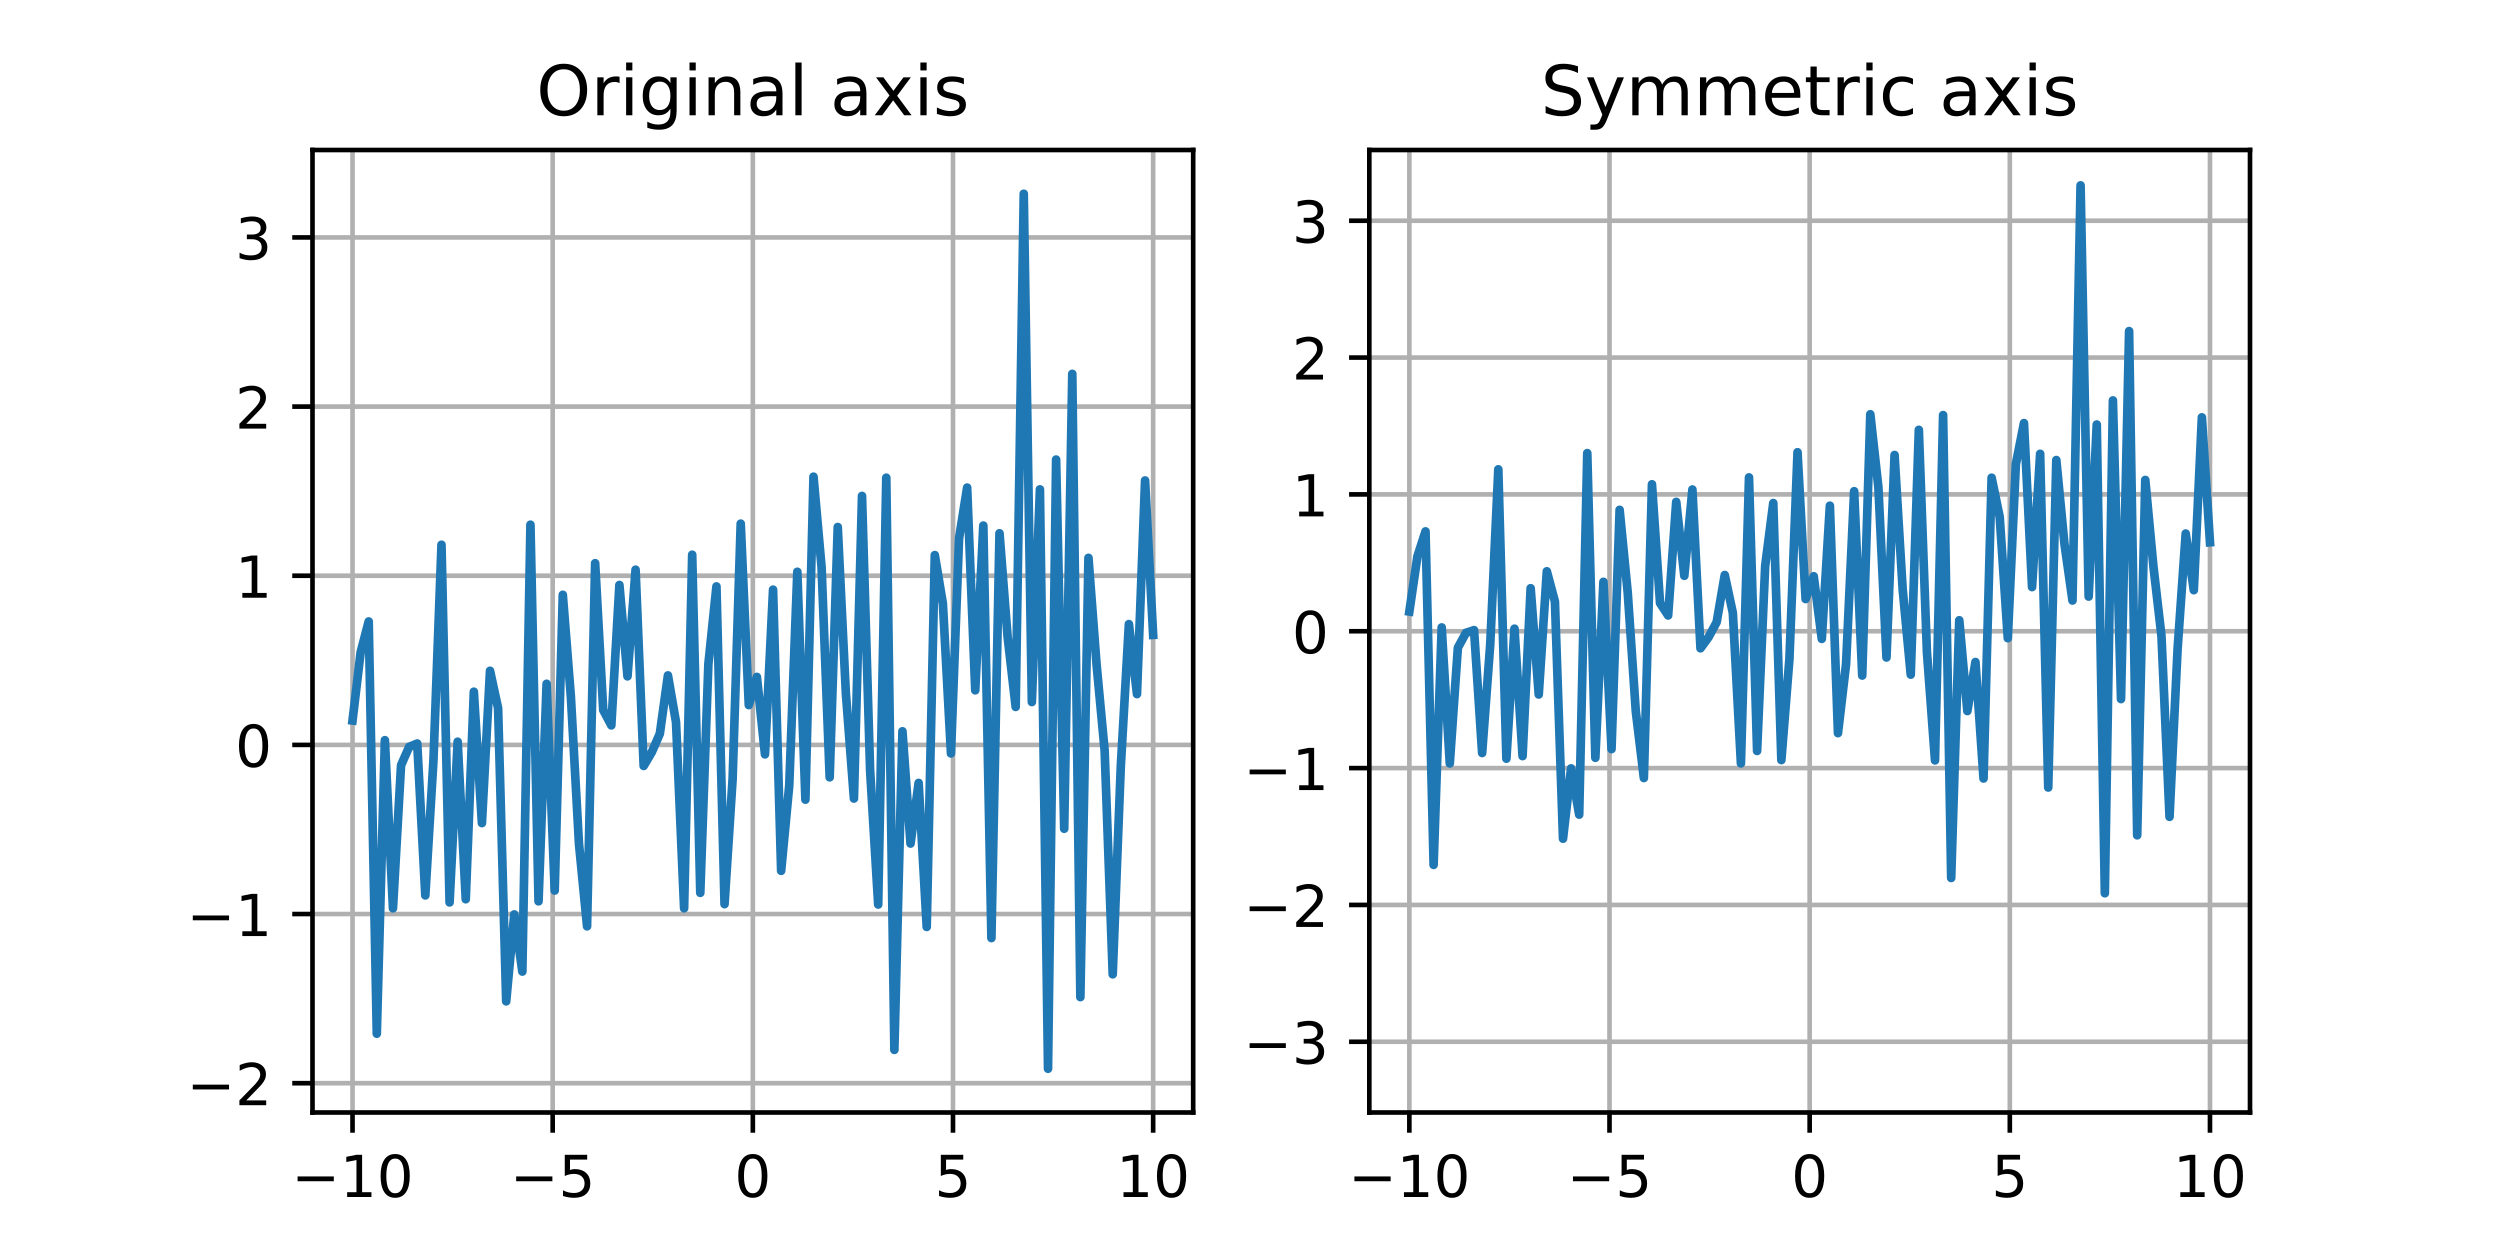
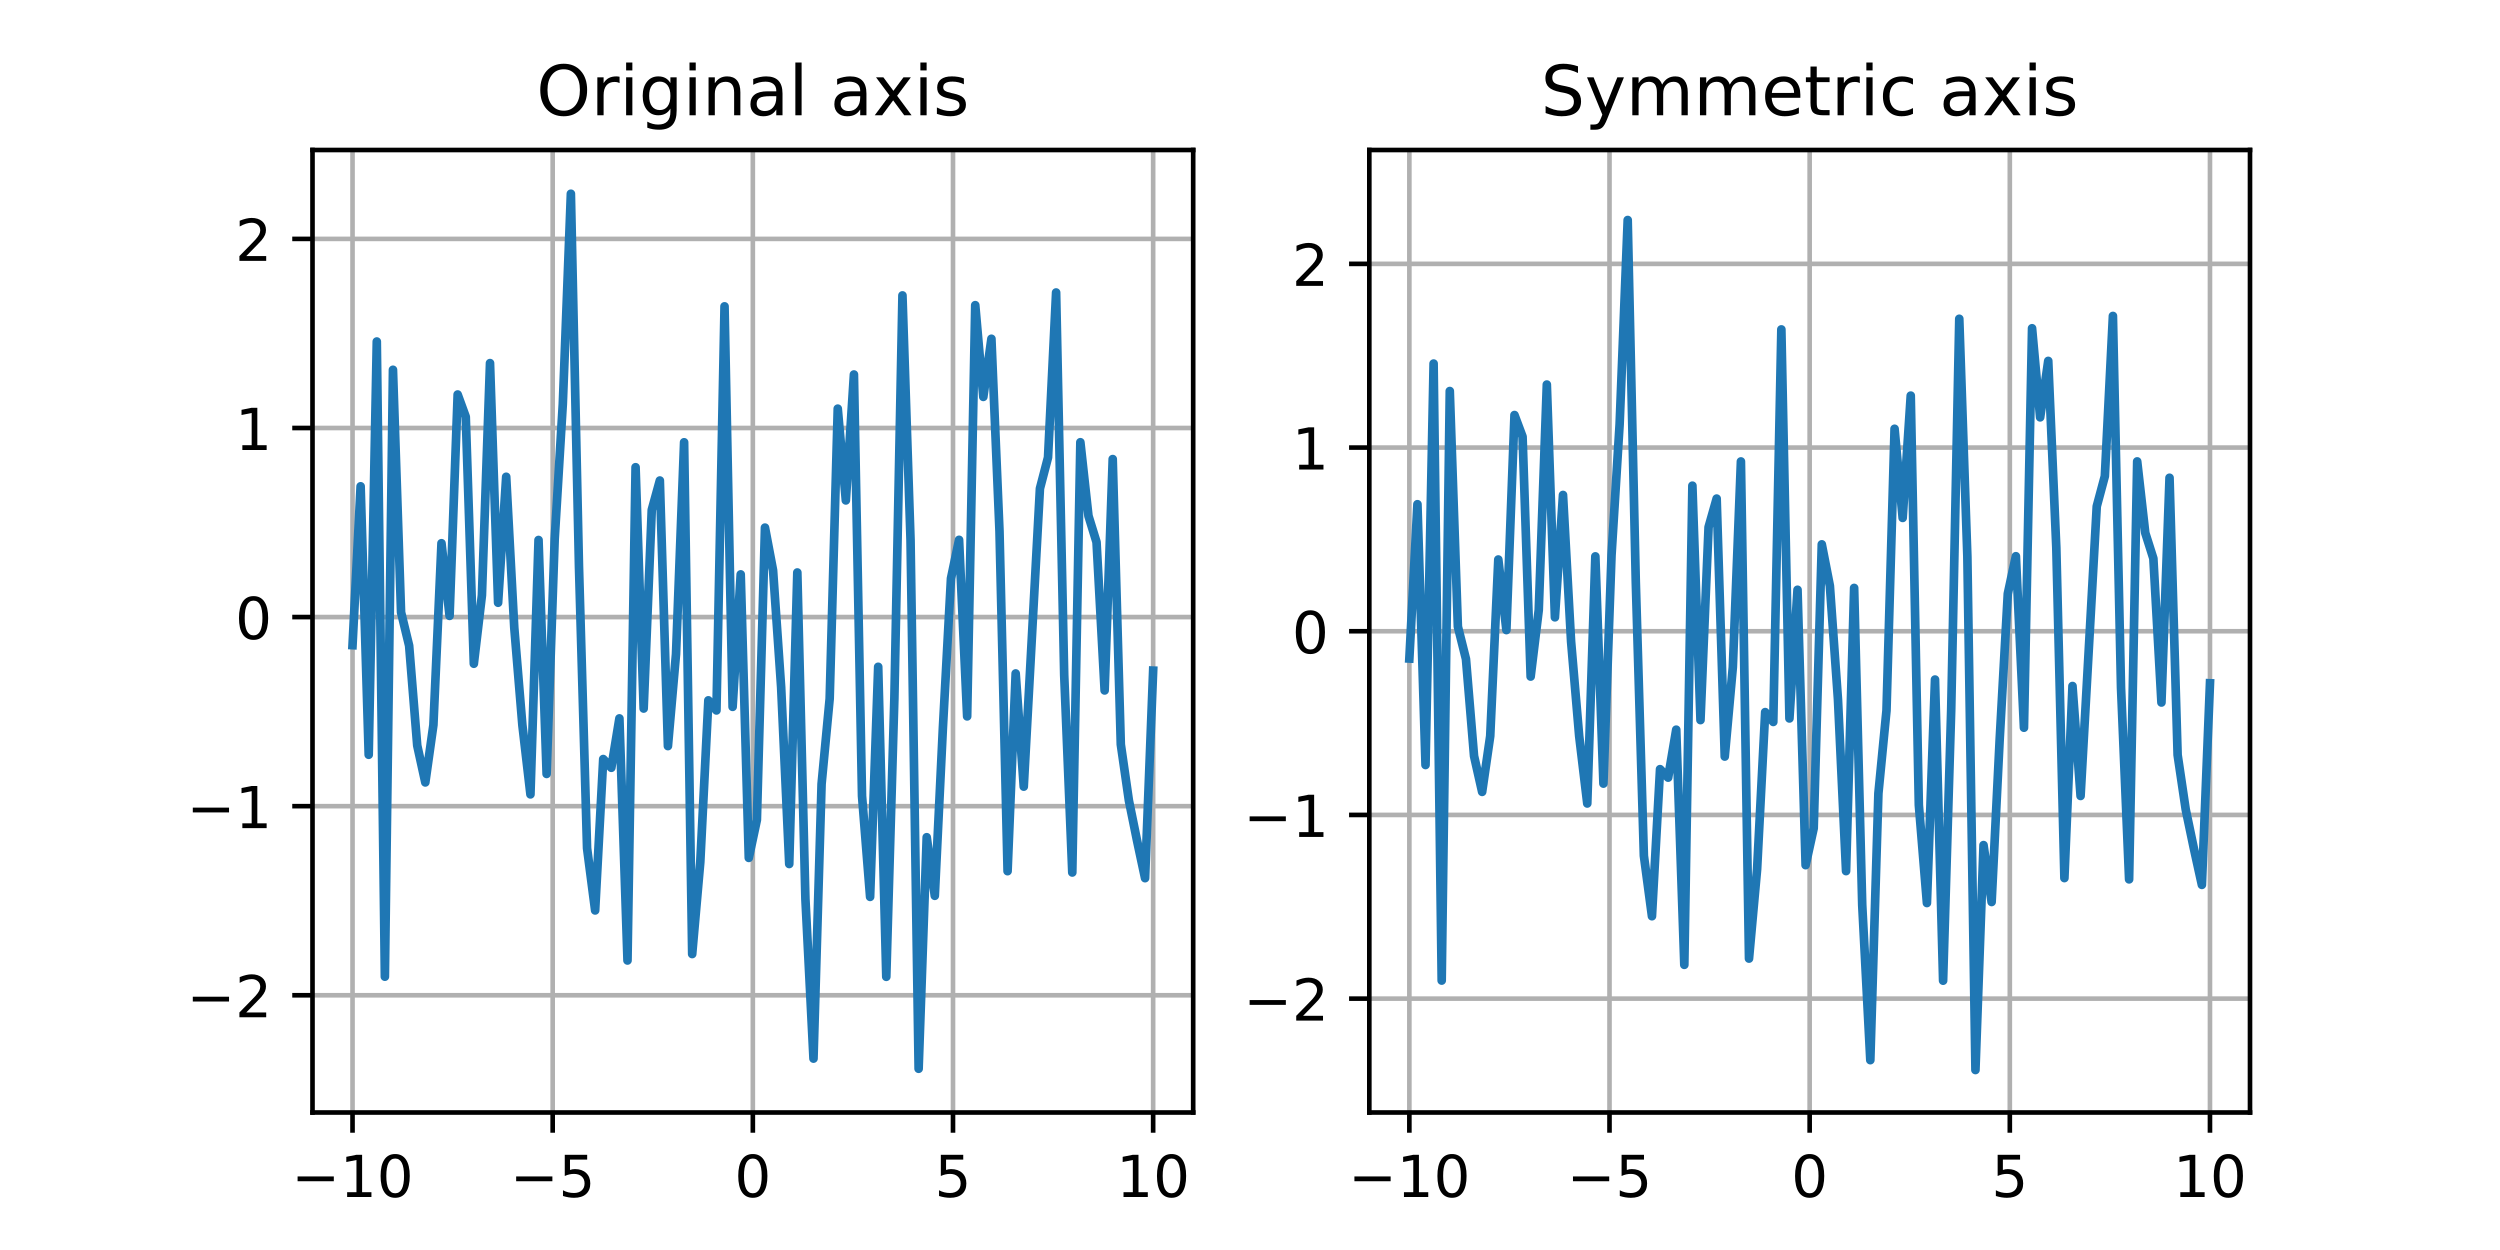
<svg xmlns="http://www.w3.org/2000/svg" xmlns:xlink="http://www.w3.org/1999/xlink" width="432pt" height="216pt" viewBox="0 0 432 216" version="1.1">
  <defs>
    <style type="text/css">*{stroke-linejoin: round; stroke-linecap: butt}</style>
  </defs>
  <g id="figure_1">
    <g id="patch_1">
      <path d="M 0 216  L 432 216  L 432 0  L 0 0  z " style="fill: #ffffff" />
    </g>
    <g id="axes_1">
      <g id="patch_2">
        <path d="M 54 192.24  L 206.182 192.24  L 206.182 25.92  L 54 25.92  z " style="fill: #ffffff" />
      </g>
      <g id="matplotlib.axis_1">
        <g id="xtick_1">
          <g id="line2d_1">
-             <path d="M 60.917 192.24  L 60.917 25.92  " clip-path="url(#pa4355ae448)" style="fill: none; stroke: #b0b0b0; stroke-width: 0.8; stroke-linecap: square" />
+             <path d="M 60.917 192.24  L 60.917 25.92  " clip-path="url(#p98e7daab10)" style="fill: none; stroke: #b0b0b0; stroke-width: 0.8; stroke-linecap: square" />
          </g>
          <g id="line2d_2">
            <defs>
-               <path id="m8a47ae3532" d="M 0 0  L 0 3.5  " style="stroke: #000000; stroke-width: 0.8" />
+               <path id="m057a5e9bf3" d="M 0 0  L 0 3.5  " style="stroke: #000000; stroke-width: 0.8" />
            </defs>
            <g>
-               <use xlink:href="#m8a47ae3532" x="60.917" y="192.24" style="stroke: #000000; stroke-width: 0.8" />
+               <use xlink:href="#m057a5e9bf3" x="60.917" y="192.24" style="stroke: #000000; stroke-width: 0.8" />
            </g>
          </g>
          <g id="text_1">
            <g transform="translate(50.36501 206.8384) scale(0.1 -0.1)">
              <defs>
                <path id="DejaVuSans-2212" d="M 678 2272  L 4684 2272  L 4684 1741  L 678 1741  L 678 2272  z " transform="scale(0.015625)" />
                <path id="DejaVuSans-31" d="M 794 531  L 1825 531  L 1825 4091  L 703 3866  L 703 4441  L 1819 4666  L 2450 4666  L 2450 531  L 3481 531  L 3481 0  L 794 0  L 794 531  z " transform="scale(0.015625)" />
                <path id="DejaVuSans-30" d="M 2034 4250  Q 1547 4250 1301 3770  Q 1056 3291 1056 2328  Q 1056 1369 1301 889  Q 1547 409 2034 409  Q 2525 409 2770 889  Q 3016 1369 3016 2328  Q 3016 3291 2770 3770  Q 2525 4250 2034 4250  z M 2034 4750  Q 2819 4750 3233 4129  Q 3647 3509 3647 2328  Q 3647 1150 3233 529  Q 2819 -91 2034 -91  Q 1250 -91 836 529  Q 422 1150 422 2328  Q 422 3509 836 4129  Q 1250 4750 2034 4750  z " transform="scale(0.015625)" />
              </defs>
              <use xlink:href="#DejaVuSans-2212" />
              <use xlink:href="#DejaVuSans-31" transform="translate(83.78906 0)" />
              <use xlink:href="#DejaVuSans-30" transform="translate(147.4121 0)" />
            </g>
          </g>
        </g>
        <g id="xtick_2">
          <g id="line2d_3">
-             <path d="M 95.504 192.24  L 95.504 25.92  " clip-path="url(#pa4355ae448)" style="fill: none; stroke: #b0b0b0; stroke-width: 0.8; stroke-linecap: square" />
+             <path d="M 95.504 192.24  L 95.504 25.92  " clip-path="url(#p98e7daab10)" style="fill: none; stroke: #b0b0b0; stroke-width: 0.8; stroke-linecap: square" />
          </g>
          <g id="line2d_4">
            <g>
-               <use xlink:href="#m8a47ae3532" x="95.504" y="192.24" style="stroke: #000000; stroke-width: 0.8" />
+               <use xlink:href="#m057a5e9bf3" x="95.504" y="192.24" style="stroke: #000000; stroke-width: 0.8" />
            </g>
          </g>
          <g id="text_2">
            <g transform="translate(88.13304 206.8384) scale(0.1 -0.1)">
              <defs>
                <path id="DejaVuSans-35" d="M 691 4666  L 3169 4666  L 3169 4134  L 1269 4134  L 1269 2991  Q 1406 3038 1543 3061  Q 1681 3084 1819 3084  Q 2600 3084 3056 2656  Q 3513 2228 3513 1497  Q 3513 744 3044 326  Q 2575 -91 1722 -91  Q 1428 -91 1123 -41  Q 819 9 494 109  L 494 744  Q 775 591 1075 516  Q 1375 441 1709 441  Q 2250 441 2565 725  Q 2881 1009 2881 1497  Q 2881 1984 2565 2268  Q 2250 2553 1709 2553  Q 1456 2553 1204 2497  Q 953 2441 691 2322  L 691 4666  z " transform="scale(0.015625)" />
              </defs>
              <use xlink:href="#DejaVuSans-2212" />
              <use xlink:href="#DejaVuSans-35" transform="translate(83.78906 0)" />
            </g>
          </g>
        </g>
        <g id="xtick_3">
          <g id="line2d_5">
-             <path d="M 130.091 192.24  L 130.091 25.92  " clip-path="url(#pa4355ae448)" style="fill: none; stroke: #b0b0b0; stroke-width: 0.8; stroke-linecap: square" />
+             <path d="M 130.091 192.24  L 130.091 25.92  " clip-path="url(#p98e7daab10)" style="fill: none; stroke: #b0b0b0; stroke-width: 0.8; stroke-linecap: square" />
          </g>
          <g id="line2d_6">
            <g>
-               <use xlink:href="#m8a47ae3532" x="130.091" y="192.24" style="stroke: #000000; stroke-width: 0.8" />
+               <use xlink:href="#m057a5e9bf3" x="130.091" y="192.24" style="stroke: #000000; stroke-width: 0.8" />
            </g>
          </g>
          <g id="text_3">
            <g transform="translate(126.9097 206.8384) scale(0.1 -0.1)">
              <use xlink:href="#DejaVuSans-30" />
            </g>
          </g>
        </g>
        <g id="xtick_4">
          <g id="line2d_7">
-             <path d="M 164.678 192.24  L 164.678 25.92  " clip-path="url(#pa4355ae448)" style="fill: none; stroke: #b0b0b0; stroke-width: 0.8; stroke-linecap: square" />
+             <path d="M 164.678 192.24  L 164.678 25.92  " clip-path="url(#p98e7daab10)" style="fill: none; stroke: #b0b0b0; stroke-width: 0.8; stroke-linecap: square" />
          </g>
          <g id="line2d_8">
            <g>
-               <use xlink:href="#m8a47ae3532" x="164.678" y="192.24" style="stroke: #000000; stroke-width: 0.8" />
+               <use xlink:href="#m057a5e9bf3" x="164.678" y="192.24" style="stroke: #000000; stroke-width: 0.8" />
            </g>
          </g>
          <g id="text_4">
            <g transform="translate(161.4964 206.8384) scale(0.1 -0.1)">
              <use xlink:href="#DejaVuSans-35" />
            </g>
          </g>
        </g>
        <g id="xtick_5">
          <g id="line2d_9">
-             <path d="M 199.264 192.24  L 199.264 25.92  " clip-path="url(#pa4355ae448)" style="fill: none; stroke: #b0b0b0; stroke-width: 0.8; stroke-linecap: square" />
+             <path d="M 199.264 192.24  L 199.264 25.92  " clip-path="url(#p98e7daab10)" style="fill: none; stroke: #b0b0b0; stroke-width: 0.8; stroke-linecap: square" />
          </g>
          <g id="line2d_10">
            <g>
-               <use xlink:href="#m8a47ae3532" x="199.264" y="192.24" style="stroke: #000000; stroke-width: 0.8" />
+               <use xlink:href="#m057a5e9bf3" x="199.264" y="192.24" style="stroke: #000000; stroke-width: 0.8" />
            </g>
          </g>
          <g id="text_5">
            <g transform="translate(192.902 206.8384) scale(0.1 -0.1)">
              <use xlink:href="#DejaVuSans-31" />
              <use xlink:href="#DejaVuSans-30" transform="translate(63.62305 0)" />
            </g>
          </g>
        </g>
      </g>
      <g id="matplotlib.axis_2">
        <g id="ytick_1">
          <g id="line2d_11">
-             <path d="M 54 187.177  L 206.182 187.177  " clip-path="url(#pa4355ae448)" style="fill: none; stroke: #b0b0b0; stroke-width: 0.8; stroke-linecap: square" />
+             <path d="M 54 171.983  L 206.182 171.983  " clip-path="url(#p98e7daab10)" style="fill: none; stroke: #b0b0b0; stroke-width: 0.8; stroke-linecap: square" />
          </g>
          <g id="line2d_12">
            <defs>
-               <path id="m2a7b1df0a5" d="M 0 0  L -3.5 0  " style="stroke: #000000; stroke-width: 0.8" />
+               <path id="md7b9d6810d" d="M 0 0  L -3.5 0  " style="stroke: #000000; stroke-width: 0.8" />
            </defs>
            <g>
-               <use xlink:href="#m2a7b1df0a5" x="54" y="187.177" style="stroke: #000000; stroke-width: 0.8" />
+               <use xlink:href="#md7b9d6810d" x="54" y="171.983" style="stroke: #000000; stroke-width: 0.8" />
            </g>
          </g>
          <g id="text_6">
-             <g transform="translate(32.25781 190.9761) scale(0.1 -0.1)">
+             <g transform="translate(32.25781 175.7821) scale(0.1 -0.1)">
              <defs>
                <path id="DejaVuSans-32" d="M 1228 531  L 3431 531  L 3431 0  L 469 0  L 469 531  Q 828 903 1448 1529  Q 2069 2156 2228 2338  Q 2531 2678 2651 2914  Q 2772 3150 2772 3378  Q 2772 3750 2511 3984  Q 2250 4219 1831 4219  Q 1534 4219 1204 4116  Q 875 4013 500 3803  L 500 4441  Q 881 4594 1212 4672  Q 1544 4750 1819 4750  Q 2544 4750 2975 4387  Q 3406 4025 3406 3419  Q 3406 3131 3298 2873  Q 3191 2616 2906 2266  Q 2828 2175 2409 1742  Q 1991 1309 1228 531  z " transform="scale(0.015625)" />
              </defs>
              <use xlink:href="#DejaVuSans-2212" />
              <use xlink:href="#DejaVuSans-32" transform="translate(83.78906 0)" />
            </g>
          </g>
        </g>
        <g id="ytick_2">
          <g id="line2d_13">
-             <path d="M 54 157.947  L 206.182 157.947  " clip-path="url(#pa4355ae448)" style="fill: none; stroke: #b0b0b0; stroke-width: 0.8; stroke-linecap: square" />
+             <path d="M 54 139.307  L 206.182 139.307  " clip-path="url(#p98e7daab10)" style="fill: none; stroke: #b0b0b0; stroke-width: 0.8; stroke-linecap: square" />
          </g>
          <g id="line2d_14">
            <g>
-               <use xlink:href="#m2a7b1df0a5" x="54" y="157.947" style="stroke: #000000; stroke-width: 0.8" />
+               <use xlink:href="#md7b9d6810d" x="54" y="139.307" style="stroke: #000000; stroke-width: 0.8" />
            </g>
          </g>
          <g id="text_7">
-             <g transform="translate(32.25781 161.7467) scale(0.1 -0.1)">
+             <g transform="translate(32.25781 143.1064) scale(0.1 -0.1)">
              <use xlink:href="#DejaVuSans-2212" />
              <use xlink:href="#DejaVuSans-31" transform="translate(83.78906 0)" />
            </g>
          </g>
        </g>
        <g id="ytick_3">
          <g id="line2d_15">
-             <path d="M 54 128.718  L 206.182 128.718  " clip-path="url(#pa4355ae448)" style="fill: none; stroke: #b0b0b0; stroke-width: 0.8; stroke-linecap: square" />
+             <path d="M 54 106.632  L 206.182 106.632  " clip-path="url(#p98e7daab10)" style="fill: none; stroke: #b0b0b0; stroke-width: 0.8; stroke-linecap: square" />
          </g>
          <g id="line2d_16">
            <g>
-               <use xlink:href="#m2a7b1df0a5" x="54" y="128.718" style="stroke: #000000; stroke-width: 0.8" />
+               <use xlink:href="#md7b9d6810d" x="54" y="106.632" style="stroke: #000000; stroke-width: 0.8" />
            </g>
          </g>
          <g id="text_8">
-             <g transform="translate(40.6375 132.5173) scale(0.1 -0.1)">
+             <g transform="translate(40.6375 110.4308) scale(0.1 -0.1)">
              <use xlink:href="#DejaVuSans-30" />
            </g>
          </g>
        </g>
        <g id="ytick_4">
          <g id="line2d_17">
-             <path d="M 54 99.489  L 206.182 99.489  " clip-path="url(#pa4355ae448)" style="fill: none; stroke: #b0b0b0; stroke-width: 0.8; stroke-linecap: square" />
+             <path d="M 54 73.956  L 206.182 73.956  " clip-path="url(#p98e7daab10)" style="fill: none; stroke: #b0b0b0; stroke-width: 0.8; stroke-linecap: square" />
          </g>
          <g id="line2d_18">
            <g>
-               <use xlink:href="#m2a7b1df0a5" x="54" y="99.489" style="stroke: #000000; stroke-width: 0.8" />
+               <use xlink:href="#md7b9d6810d" x="54" y="73.956" style="stroke: #000000; stroke-width: 0.8" />
            </g>
          </g>
          <g id="text_9">
-             <g transform="translate(40.6375 103.2878) scale(0.1 -0.1)">
+             <g transform="translate(40.6375 77.75513) scale(0.1 -0.1)">
              <use xlink:href="#DejaVuSans-31" />
            </g>
          </g>
        </g>
        <g id="ytick_5">
          <g id="line2d_19">
-             <path d="M 54 70.259  L 206.182 70.259  " clip-path="url(#pa4355ae448)" style="fill: none; stroke: #b0b0b0; stroke-width: 0.8; stroke-linecap: square" />
+             <path d="M 54 41.28  L 206.182 41.28  " clip-path="url(#p98e7daab10)" style="fill: none; stroke: #b0b0b0; stroke-width: 0.8; stroke-linecap: square" />
          </g>
          <g id="line2d_20">
            <g>
-               <use xlink:href="#m2a7b1df0a5" x="54" y="70.259" style="stroke: #000000; stroke-width: 0.8" />
+               <use xlink:href="#md7b9d6810d" x="54" y="41.28" style="stroke: #000000; stroke-width: 0.8" />
            </g>
          </g>
          <g id="text_10">
-             <g transform="translate(40.6375 74.05839) scale(0.1 -0.1)">
+             <g transform="translate(40.6375 45.07948) scale(0.1 -0.1)">
              <use xlink:href="#DejaVuSans-32" />
            </g>
          </g>
        </g>
-         <g id="ytick_6">
-           <g id="line2d_21">
-             <path d="M 54 41.03  L 206.182 41.03  " clip-path="url(#pa4355ae448)" style="fill: none; stroke: #b0b0b0; stroke-width: 0.8; stroke-linecap: square" />
-           </g>
-           <g id="line2d_22">
-             <g>
-               <use xlink:href="#m2a7b1df0a5" x="54" y="41.03" style="stroke: #000000; stroke-width: 0.8" />
-             </g>
-           </g>
-           <g id="text_11">
-             <g transform="translate(40.6375 44.82896) scale(0.1 -0.1)">
-               <defs>
-                 <path id="DejaVuSans-33" d="M 2597 2516  Q 3050 2419 3304 2112  Q 3559 1806 3559 1356  Q 3559 666 3084 287  Q 2609 -91 1734 -91  Q 1441 -91 1130 -33  Q 819 25 488 141  L 488 750  Q 750 597 1062 519  Q 1375 441 1716 441  Q 2309 441 2620 675  Q 2931 909 2931 1356  Q 2931 1769 2642 2001  Q 2353 2234 1838 2234  L 1294 2234  L 1294 2753  L 1863 2753  Q 2328 2753 2575 2939  Q 2822 3125 2822 3475  Q 2822 3834 2567 4026  Q 2313 4219 1838 4219  Q 1578 4219 1281 4162  Q 984 4106 628 3988  L 628 4550  Q 988 4650 1302 4700  Q 1616 4750 1894 4750  Q 2613 4750 3031 4423  Q 3450 4097 3450 3541  Q 3450 3153 3228 2886  Q 3006 2619 2597 2516  z " transform="scale(0.015625)" />
-               </defs>
-               <use xlink:href="#DejaVuSans-33" />
-             </g>
-           </g>
-         </g>
-       </g>
-       <g id="line2d_23">
-         <path d="M 60.917 124.503  L 62.315 112.723  L 63.712 107.392  L 65.11 178.621  L 66.507 127.909  L 67.905 156.956  L 69.302 132.237  L 70.699 129.06  L 72.097 128.482  L 73.494 154.724  L 74.892 131.561  L 76.289 94.134  L 77.687 155.937  L 79.084 128.171  L 80.482 155.383  L 81.879 119.531  L 83.276 142.227  L 84.674 115.915  L 86.071 122.374  L 87.469 173.028  L 88.866 158.015  L 90.264 167.884  L 91.661 90.668  L 93.059 155.746  L 94.456 118.162  L 95.853 153.884  L 97.251 102.784  L 98.648 120.393  L 100.046 145.802  L 101.443 160.066  L 102.841 97.325  L 104.238 122.702  L 105.636 125.343  L 107.033 101.086  L 108.431 116.869  L 109.828 98.444  L 111.225 132.357  L 112.623 129.989  L 114.02 126.779  L 115.418 116.712  L 116.815 124.789  L 118.213 156.947  L 119.61 95.858  L 121.008 154.283  L 122.405 114.771  L 123.802 101.337  L 125.2 156.235  L 126.597 134.606  L 127.995 90.487  L 129.392 121.838  L 130.79 116.973  L 132.187 130.347  L 133.585 101.896  L 134.982 150.478  L 136.379 135.757  L 137.777 98.808  L 139.174 138.176  L 140.572 82.371  L 141.969 98.003  L 143.367 134.319  L 144.764 91.07  L 146.162 119.751  L 147.559 137.987  L 148.956 85.698  L 150.354 133.149  L 151.751 156.3  L 153.149 82.548  L 154.546 181.418  L 155.944 126.373  L 157.341 145.761  L 158.739 135.292  L 160.136 160.17  L 161.533 95.926  L 162.931 104.317  L 164.328 130.197  L 165.726 93.012  L 167.123 84.256  L 168.521 119.284  L 169.918 90.819  L 171.316 162.096  L 172.713 92.152  L 174.11 109.985  L 175.508 122.152  L 176.905 33.48  L 178.303 121.311  L 179.7 84.565  L 181.098 184.68  L 182.495 79.416  L 183.893 143.203  L 185.29 64.605  L 186.687 172.3  L 188.085 96.4  L 189.482 114.76  L 190.88 129.68  L 192.277 168.357  L 193.675 132.388  L 195.072 107.848  L 196.47 119.938  L 197.867 83.029  L 199.264 109.709  " clip-path="url(#pa4355ae448)" style="fill: none; stroke: #1f77b4; stroke-width: 1.5; stroke-linecap: square" />
+       </g>
+       <g id="line2d_21">
+         <path d="M 60.917 111.484  L 62.315 84.036  L 63.712 130.422  L 65.11 59.017  L 66.507 168.77  L 67.905 63.903  L 69.302 105.8  L 70.699 111.576  L 72.097 128.825  L 73.494 135.202  L 74.892 125.28  L 76.289 93.873  L 77.687 106.42  L 79.084 68.172  L 80.482 72.022  L 81.879 114.692  L 83.276 102.865  L 84.674 62.748  L 86.071 104.152  L 87.469 82.39  L 88.866 108.473  L 90.264 125.287  L 91.661 137.269  L 93.059 93.314  L 94.456 133.733  L 95.853 93.109  L 97.251 69.841  L 98.648 33.48  L 100.046 97.863  L 101.443 146.568  L 102.841 157.323  L 104.238 131.167  L 105.636 132.671  L 107.033 124.141  L 108.431 165.972  L 109.828 80.738  L 111.225 122.433  L 112.623 88.119  L 114.02 83.037  L 115.418 128.921  L 116.815 113.036  L 118.213 76.428  L 119.61 164.859  L 121.008 148.989  L 122.405 121.021  L 123.802 122.762  L 125.2 52.94  L 126.597 122.143  L 127.995 99.257  L 129.392 148.24  L 130.79 141.679  L 132.187 91.173  L 133.585 98.561  L 134.982 118.774  L 136.379 149.297  L 137.777 98.928  L 139.174 155.337  L 140.572 182.924  L 141.969 135.477  L 143.367 120.736  L 144.764 70.617  L 146.162 86.47  L 147.559 64.717  L 148.956 137.542  L 150.354 154.977  L 151.751 115.226  L 153.149 168.789  L 154.546 120.702  L 155.944 51.05  L 157.341 93.323  L 158.739 184.68  L 160.136 144.676  L 161.533 154.792  L 162.931 125.788  L 164.328 99.959  L 165.726 93.286  L 167.123 123.79  L 168.521 52.737  L 169.918 68.578  L 171.316 58.543  L 172.713 91.795  L 174.11 150.536  L 175.508 116.376  L 176.905 135.929  L 178.303 110.212  L 179.7 84.419  L 181.098 79.046  L 182.495 50.546  L 183.893 116.646  L 185.29 150.765  L 186.687 76.421  L 188.085 89.141  L 189.482 93.681  L 190.88 119.308  L 192.277 79.331  L 193.675 128.635  L 195.072 138.332  L 196.47 145.213  L 197.867 151.745  L 199.264 115.884  " clip-path="url(#p98e7daab10)" style="fill: none; stroke: #1f77b4; stroke-width: 1.5; stroke-linecap: square" />
      </g>
      <g id="patch_3">
        <path d="M 54 192.24  L 54 25.92  " style="fill: none; stroke: #000000; stroke-width: 0.8; stroke-linejoin: miter; stroke-linecap: square" />
      </g>
      <g id="patch_4">
        <path d="M 206.182 192.24  L 206.182 25.92  " style="fill: none; stroke: #000000; stroke-width: 0.8; stroke-linejoin: miter; stroke-linecap: square" />
      </g>
      <g id="patch_5">
        <path d="M 54 192.24  L 206.182 192.24  " style="fill: none; stroke: #000000; stroke-width: 0.8; stroke-linejoin: miter; stroke-linecap: square" />
      </g>
      <g id="patch_6">
        <path d="M 54 25.92  L 206.182 25.92  " style="fill: none; stroke: #000000; stroke-width: 0.8; stroke-linejoin: miter; stroke-linecap: square" />
      </g>
-       <g id="text_12">
+       <g id="text_11">
        <g transform="translate(92.68466 19.92) scale(0.12 -0.12)">
          <defs>
            <path id="DejaVuSans-4f" d="M 2522 4238  Q 1834 4238 1429 3725  Q 1025 3213 1025 2328  Q 1025 1447 1429 934  Q 1834 422 2522 422  Q 3209 422 3611 934  Q 4013 1447 4013 2328  Q 4013 3213 3611 3725  Q 3209 4238 2522 4238  z M 2522 4750  Q 3503 4750 4090 4092  Q 4678 3434 4678 2328  Q 4678 1225 4090 567  Q 3503 -91 2522 -91  Q 1538 -91 948 565  Q 359 1222 359 2328  Q 359 3434 948 4092  Q 1538 4750 2522 4750  z " transform="scale(0.015625)" />
            <path id="DejaVuSans-72" d="M 2631 2963  Q 2534 3019 2420 3045  Q 2306 3072 2169 3072  Q 1681 3072 1420 2755  Q 1159 2438 1159 1844  L 1159 0  L 581 0  L 581 3500  L 1159 3500  L 1159 2956  Q 1341 3275 1631 3429  Q 1922 3584 2338 3584  Q 2397 3584 2469 3576  Q 2541 3569 2628 3553  L 2631 2963  z " transform="scale(0.015625)" />
            <path id="DejaVuSans-69" d="M 603 3500  L 1178 3500  L 1178 0  L 603 0  L 603 3500  z M 603 4863  L 1178 4863  L 1178 4134  L 603 4134  L 603 4863  z " transform="scale(0.015625)" />
            <path id="DejaVuSans-67" d="M 2906 1791  Q 2906 2416 2648 2759  Q 2391 3103 1925 3103  Q 1463 3103 1205 2759  Q 947 2416 947 1791  Q 947 1169 1205 825  Q 1463 481 1925 481  Q 2391 481 2648 825  Q 2906 1169 2906 1791  z M 3481 434  Q 3481 -459 3084 -895  Q 2688 -1331 1869 -1331  Q 1566 -1331 1297 -1286  Q 1028 -1241 775 -1147  L 775 -588  Q 1028 -725 1275 -790  Q 1522 -856 1778 -856  Q 2344 -856 2625 -561  Q 2906 -266 2906 331  L 2906 616  Q 2728 306 2450 153  Q 2172 0 1784 0  Q 1141 0 747 490  Q 353 981 353 1791  Q 353 2603 747 3093  Q 1141 3584 1784 3584  Q 2172 3584 2450 3431  Q 2728 3278 2906 2969  L 2906 3500  L 3481 3500  L 3481 434  z " transform="scale(0.015625)" />
            <path id="DejaVuSans-6e" d="M 3513 2113  L 3513 0  L 2938 0  L 2938 2094  Q 2938 2591 2744 2837  Q 2550 3084 2163 3084  Q 1697 3084 1428 2787  Q 1159 2491 1159 1978  L 1159 0  L 581 0  L 581 3500  L 1159 3500  L 1159 2956  Q 1366 3272 1645 3428  Q 1925 3584 2291 3584  Q 2894 3584 3203 3211  Q 3513 2838 3513 2113  z " transform="scale(0.015625)" />
            <path id="DejaVuSans-61" d="M 2194 1759  Q 1497 1759 1228 1600  Q 959 1441 959 1056  Q 959 750 1161 570  Q 1363 391 1709 391  Q 2188 391 2477 730  Q 2766 1069 2766 1631  L 2766 1759  L 2194 1759  z M 3341 1997  L 3341 0  L 2766 0  L 2766 531  Q 2569 213 2275 61  Q 1981 -91 1556 -91  Q 1019 -91 701 211  Q 384 513 384 1019  Q 384 1609 779 1909  Q 1175 2209 1959 2209  L 2766 2209  L 2766 2266  Q 2766 2663 2505 2880  Q 2244 3097 1772 3097  Q 1472 3097 1187 3025  Q 903 2953 641 2809  L 641 3341  Q 956 3463 1253 3523  Q 1550 3584 1831 3584  Q 2591 3584 2966 3190  Q 3341 2797 3341 1997  z " transform="scale(0.015625)" />
            <path id="DejaVuSans-6c" d="M 603 4863  L 1178 4863  L 1178 0  L 603 0  L 603 4863  z " transform="scale(0.015625)" />
            <path id="DejaVuSans-20" transform="scale(0.015625)" />
            <path id="DejaVuSans-78" d="M 3513 3500  L 2247 1797  L 3578 0  L 2900 0  L 1881 1375  L 863 0  L 184 0  L 1544 1831  L 300 3500  L 978 3500  L 1906 2253  L 2834 3500  L 3513 3500  z " transform="scale(0.015625)" />
            <path id="DejaVuSans-73" d="M 2834 3397  L 2834 2853  Q 2591 2978 2328 3040  Q 2066 3103 1784 3103  Q 1356 3103 1142 2972  Q 928 2841 928 2578  Q 928 2378 1081 2264  Q 1234 2150 1697 2047  L 1894 2003  Q 2506 1872 2764 1633  Q 3022 1394 3022 966  Q 3022 478 2636 193  Q 2250 -91 1575 -91  Q 1294 -91 989 -36  Q 684 19 347 128  L 347 722  Q 666 556 975 473  Q 1284 391 1588 391  Q 1994 391 2212 530  Q 2431 669 2431 922  Q 2431 1156 2273 1281  Q 2116 1406 1581 1522  L 1381 1569  Q 847 1681 609 1914  Q 372 2147 372 2553  Q 372 3047 722 3315  Q 1072 3584 1716 3584  Q 2034 3584 2315 3537  Q 2597 3491 2834 3397  z " transform="scale(0.015625)" />
          </defs>
          <use xlink:href="#DejaVuSans-4f" />
          <use xlink:href="#DejaVuSans-72" transform="translate(78.71094 0)" />
          <use xlink:href="#DejaVuSans-69" transform="translate(119.8242 0)" />
          <use xlink:href="#DejaVuSans-67" transform="translate(147.6074 0)" />
          <use xlink:href="#DejaVuSans-69" transform="translate(211.084 0)" />
          <use xlink:href="#DejaVuSans-6e" transform="translate(238.8672 0)" />
          <use xlink:href="#DejaVuSans-61" transform="translate(302.2461 0)" />
          <use xlink:href="#DejaVuSans-6c" transform="translate(363.5254 0)" />
          <use xlink:href="#DejaVuSans-20" transform="translate(391.3086 0)" />
          <use xlink:href="#DejaVuSans-61" transform="translate(423.0957 0)" />
          <use xlink:href="#DejaVuSans-78" transform="translate(484.375 0)" />
          <use xlink:href="#DejaVuSans-69" transform="translate(543.5547 0)" />
          <use xlink:href="#DejaVuSans-73" transform="translate(571.3379 0)" />
        </g>
      </g>
    </g>
    <g id="axes_2">
      <g id="patch_7">
        <path d="M 236.618 192.24  L 388.8 192.24  L 388.8 25.92  L 236.618 25.92  z " style="fill: #ffffff" />
      </g>
      <g id="matplotlib.axis_3">
        <g id="xtick_6">
-           <g id="line2d_24">
-             <path d="M 243.536 192.24  L 243.536 25.92  " clip-path="url(#pc047f841e6)" style="fill: none; stroke: #b0b0b0; stroke-width: 0.8; stroke-linecap: square" />
-           </g>
-           <g id="line2d_25">
-             <g>
-               <use xlink:href="#m8a47ae3532" x="243.536" y="192.24" style="stroke: #000000; stroke-width: 0.8" />
-             </g>
-           </g>
-           <g id="text_13">
+           <g id="line2d_22">
+             <path d="M 243.536 192.24  L 243.536 25.92  " clip-path="url(#p8717e35776)" style="fill: none; stroke: #b0b0b0; stroke-width: 0.8; stroke-linecap: square" />
+           </g>
+           <g id="line2d_23">
+             <g>
+               <use xlink:href="#m057a5e9bf3" x="243.536" y="192.24" style="stroke: #000000; stroke-width: 0.8" />
+             </g>
+           </g>
+           <g id="text_12">
            <g transform="translate(232.9832 206.8384) scale(0.1 -0.1)">
              <use xlink:href="#DejaVuSans-2212" />
              <use xlink:href="#DejaVuSans-31" transform="translate(83.78906 0)" />
              <use xlink:href="#DejaVuSans-30" transform="translate(147.4121 0)" />
            </g>
          </g>
        </g>
        <g id="xtick_7">
+           <g id="line2d_24">
+             <path d="M 278.122 192.24  L 278.122 25.92  " clip-path="url(#p8717e35776)" style="fill: none; stroke: #b0b0b0; stroke-width: 0.8; stroke-linecap: square" />
+           </g>
+           <g id="line2d_25">
+             <g>
+               <use xlink:href="#m057a5e9bf3" x="278.122" y="192.24" style="stroke: #000000; stroke-width: 0.8" />
+             </g>
+           </g>
+           <g id="text_13">
+             <g transform="translate(270.7512 206.8384) scale(0.1 -0.1)">
+               <use xlink:href="#DejaVuSans-2212" />
+               <use xlink:href="#DejaVuSans-35" transform="translate(83.78906 0)" />
+             </g>
+           </g>
+         </g>
+         <g id="xtick_8">
          <g id="line2d_26">
-             <path d="M 278.122 192.24  L 278.122 25.92  " clip-path="url(#pc047f841e6)" style="fill: none; stroke: #b0b0b0; stroke-width: 0.8; stroke-linecap: square" />
+             <path d="M 312.709 192.24  L 312.709 25.92  " clip-path="url(#p8717e35776)" style="fill: none; stroke: #b0b0b0; stroke-width: 0.8; stroke-linecap: square" />
          </g>
          <g id="line2d_27">
            <g>
-               <use xlink:href="#m8a47ae3532" x="278.122" y="192.24" style="stroke: #000000; stroke-width: 0.8" />
+               <use xlink:href="#m057a5e9bf3" x="312.709" y="192.24" style="stroke: #000000; stroke-width: 0.8" />
            </g>
          </g>
          <g id="text_14">
-             <g transform="translate(270.7512 206.8384) scale(0.1 -0.1)">
-               <use xlink:href="#DejaVuSans-2212" />
-               <use xlink:href="#DejaVuSans-35" transform="translate(83.78906 0)" />
-             </g>
-           </g>
-         </g>
-         <g id="xtick_8">
-           <g id="line2d_28">
-             <path d="M 312.709 192.24  L 312.709 25.92  " clip-path="url(#pc047f841e6)" style="fill: none; stroke: #b0b0b0; stroke-width: 0.8; stroke-linecap: square" />
-           </g>
-           <g id="line2d_29">
-             <g>
-               <use xlink:href="#m8a47ae3532" x="312.709" y="192.24" style="stroke: #000000; stroke-width: 0.8" />
-             </g>
-           </g>
-           <g id="text_15">
            <g transform="translate(309.5278 206.8384) scale(0.1 -0.1)">
              <use xlink:href="#DejaVuSans-30" />
            </g>
          </g>
        </g>
        <g id="xtick_9">
-           <g id="line2d_30">
-             <path d="M 347.296 192.24  L 347.296 25.92  " clip-path="url(#pc047f841e6)" style="fill: none; stroke: #b0b0b0; stroke-width: 0.8; stroke-linecap: square" />
-           </g>
-           <g id="line2d_31">
-             <g>
-               <use xlink:href="#m8a47ae3532" x="347.296" y="192.24" style="stroke: #000000; stroke-width: 0.8" />
-             </g>
-           </g>
-           <g id="text_16">
+           <g id="line2d_28">
+             <path d="M 347.296 192.24  L 347.296 25.92  " clip-path="url(#p8717e35776)" style="fill: none; stroke: #b0b0b0; stroke-width: 0.8; stroke-linecap: square" />
+           </g>
+           <g id="line2d_29">
+             <g>
+               <use xlink:href="#m057a5e9bf3" x="347.296" y="192.24" style="stroke: #000000; stroke-width: 0.8" />
+             </g>
+           </g>
+           <g id="text_15">
            <g transform="translate(344.1146 206.8384) scale(0.1 -0.1)">
              <use xlink:href="#DejaVuSans-35" />
            </g>
          </g>
        </g>
        <g id="xtick_10">
-           <g id="line2d_32">
-             <path d="M 381.883 192.24  L 381.883 25.92  " clip-path="url(#pc047f841e6)" style="fill: none; stroke: #b0b0b0; stroke-width: 0.8; stroke-linecap: square" />
-           </g>
-           <g id="line2d_33">
-             <g>
-               <use xlink:href="#m8a47ae3532" x="381.883" y="192.24" style="stroke: #000000; stroke-width: 0.8" />
-             </g>
-           </g>
-           <g id="text_17">
+           <g id="line2d_30">
+             <path d="M 381.883 192.24  L 381.883 25.92  " clip-path="url(#p8717e35776)" style="fill: none; stroke: #b0b0b0; stroke-width: 0.8; stroke-linecap: square" />
+           </g>
+           <g id="line2d_31">
+             <g>
+               <use xlink:href="#m057a5e9bf3" x="381.883" y="192.24" style="stroke: #000000; stroke-width: 0.8" />
+             </g>
+           </g>
+           <g id="text_16">
            <g transform="translate(375.5201 206.8384) scale(0.1 -0.1)">
              <use xlink:href="#DejaVuSans-31" />
              <use xlink:href="#DejaVuSans-30" transform="translate(63.62305 0)" />
            </g>
          </g>
        </g>
      </g>
      <g id="matplotlib.axis_4">
+         <g id="ytick_6">
+           <g id="line2d_32">
+             <path d="M 236.618 172.562  L 388.8 172.562  " clip-path="url(#p8717e35776)" style="fill: none; stroke: #b0b0b0; stroke-width: 0.8; stroke-linecap: square" />
+           </g>
+           <g id="line2d_33">
+             <g>
+               <use xlink:href="#md7b9d6810d" x="236.618" y="172.562" style="stroke: #000000; stroke-width: 0.8" />
+             </g>
+           </g>
+           <g id="text_17">
+             <g transform="translate(214.876 176.3614) scale(0.1 -0.1)">
+               <use xlink:href="#DejaVuSans-2212" />
+               <use xlink:href="#DejaVuSans-32" transform="translate(83.78906 0)" />
+             </g>
+           </g>
+         </g>
        <g id="ytick_7">
          <g id="line2d_34">
-             <path d="M 236.618 180.017  L 388.8 180.017  " clip-path="url(#pc047f841e6)" style="fill: none; stroke: #b0b0b0; stroke-width: 0.8; stroke-linecap: square" />
+             <path d="M 236.618 140.821  L 388.8 140.821  " clip-path="url(#p8717e35776)" style="fill: none; stroke: #b0b0b0; stroke-width: 0.8; stroke-linecap: square" />
          </g>
          <g id="line2d_35">
            <g>
-               <use xlink:href="#m2a7b1df0a5" x="236.618" y="180.017" style="stroke: #000000; stroke-width: 0.8" />
+               <use xlink:href="#md7b9d6810d" x="236.618" y="140.821" style="stroke: #000000; stroke-width: 0.8" />
            </g>
          </g>
          <g id="text_18">
-             <g transform="translate(214.876 183.816) scale(0.1 -0.1)">
-               <use xlink:href="#DejaVuSans-2212" />
-               <use xlink:href="#DejaVuSans-33" transform="translate(83.78906 0)" />
+             <g transform="translate(214.876 144.6203) scale(0.1 -0.1)">
+               <use xlink:href="#DejaVuSans-2212" />
+               <use xlink:href="#DejaVuSans-31" transform="translate(83.78906 0)" />
            </g>
          </g>
        </g>
        <g id="ytick_8">
          <g id="line2d_36">
-             <path d="M 236.618 156.371  L 388.8 156.371  " clip-path="url(#pc047f841e6)" style="fill: none; stroke: #b0b0b0; stroke-width: 0.8; stroke-linecap: square" />
+             <path d="M 236.618 109.08  L 388.8 109.08  " clip-path="url(#p8717e35776)" style="fill: none; stroke: #b0b0b0; stroke-width: 0.8; stroke-linecap: square" />
          </g>
          <g id="line2d_37">
            <g>
-               <use xlink:href="#m2a7b1df0a5" x="236.618" y="156.371" style="stroke: #000000; stroke-width: 0.8" />
+               <use xlink:href="#md7b9d6810d" x="236.618" y="109.08" style="stroke: #000000; stroke-width: 0.8" />
            </g>
          </g>
          <g id="text_19">
-             <g transform="translate(214.876 160.1704) scale(0.1 -0.1)">
-               <use xlink:href="#DejaVuSans-2212" />
-               <use xlink:href="#DejaVuSans-32" transform="translate(83.78906 0)" />
+             <g transform="translate(223.2557 112.8792) scale(0.1 -0.1)">
+               <use xlink:href="#DejaVuSans-30" />
            </g>
          </g>
        </g>
        <g id="ytick_9">
          <g id="line2d_38">
-             <path d="M 236.618 132.726  L 388.8 132.726  " clip-path="url(#pc047f841e6)" style="fill: none; stroke: #b0b0b0; stroke-width: 0.8; stroke-linecap: square" />
+             <path d="M 236.618 77.339  L 388.8 77.339  " clip-path="url(#p8717e35776)" style="fill: none; stroke: #b0b0b0; stroke-width: 0.8; stroke-linecap: square" />
          </g>
          <g id="line2d_39">
            <g>
-               <use xlink:href="#m2a7b1df0a5" x="236.618" y="132.726" style="stroke: #000000; stroke-width: 0.8" />
+               <use xlink:href="#md7b9d6810d" x="236.618" y="77.339" style="stroke: #000000; stroke-width: 0.8" />
            </g>
          </g>
          <g id="text_20">
-             <g transform="translate(214.876 136.5248) scale(0.1 -0.1)">
-               <use xlink:href="#DejaVuSans-2212" />
-               <use xlink:href="#DejaVuSans-31" transform="translate(83.78906 0)" />
+             <g transform="translate(223.2557 81.13812) scale(0.1 -0.1)">
+               <use xlink:href="#DejaVuSans-31" />
            </g>
          </g>
        </g>
        <g id="ytick_10">
          <g id="line2d_40">
-             <path d="M 236.618 109.08  L 388.8 109.08  " clip-path="url(#pc047f841e6)" style="fill: none; stroke: #b0b0b0; stroke-width: 0.8; stroke-linecap: square" />
+             <path d="M 236.618 45.598  L 388.8 45.598  " clip-path="url(#p8717e35776)" style="fill: none; stroke: #b0b0b0; stroke-width: 0.8; stroke-linecap: square" />
          </g>
          <g id="line2d_41">
            <g>
-               <use xlink:href="#m2a7b1df0a5" x="236.618" y="109.08" style="stroke: #000000; stroke-width: 0.8" />
+               <use xlink:href="#md7b9d6810d" x="236.618" y="45.598" style="stroke: #000000; stroke-width: 0.8" />
            </g>
          </g>
          <g id="text_21">
-             <g transform="translate(223.2557 112.8792) scale(0.1 -0.1)">
-               <use xlink:href="#DejaVuSans-30" />
-             </g>
-           </g>
-         </g>
-         <g id="ytick_11">
-           <g id="line2d_42">
-             <path d="M 236.618 85.434  L 388.8 85.434  " clip-path="url(#pc047f841e6)" style="fill: none; stroke: #b0b0b0; stroke-width: 0.8; stroke-linecap: square" />
-           </g>
-           <g id="line2d_43">
-             <g>
-               <use xlink:href="#m2a7b1df0a5" x="236.618" y="85.434" style="stroke: #000000; stroke-width: 0.8" />
-             </g>
-           </g>
-           <g id="text_22">
-             <g transform="translate(223.2557 89.23364) scale(0.1 -0.1)">
-               <use xlink:href="#DejaVuSans-31" />
-             </g>
-           </g>
-         </g>
-         <g id="ytick_12">
-           <g id="line2d_44">
-             <path d="M 236.618 61.789  L 388.8 61.789  " clip-path="url(#pc047f841e6)" style="fill: none; stroke: #b0b0b0; stroke-width: 0.8; stroke-linecap: square" />
-           </g>
-           <g id="line2d_45">
-             <g>
-               <use xlink:href="#m2a7b1df0a5" x="236.618" y="61.789" style="stroke: #000000; stroke-width: 0.8" />
-             </g>
-           </g>
-           <g id="text_23">
-             <g transform="translate(223.2557 65.58805) scale(0.1 -0.1)">
+             <g transform="translate(223.2557 49.39702) scale(0.1 -0.1)">
              <use xlink:href="#DejaVuSans-32" />
            </g>
          </g>
        </g>
-         <g id="ytick_13">
-           <g id="line2d_46">
-             <path d="M 236.618 38.143  L 388.8 38.143  " clip-path="url(#pc047f841e6)" style="fill: none; stroke: #b0b0b0; stroke-width: 0.8; stroke-linecap: square" />
-           </g>
-           <g id="line2d_47">
-             <g>
-               <use xlink:href="#m2a7b1df0a5" x="236.618" y="38.143" style="stroke: #000000; stroke-width: 0.8" />
-             </g>
-           </g>
-           <g id="text_24">
-             <g transform="translate(223.2557 41.94247) scale(0.1 -0.1)">
-               <use xlink:href="#DejaVuSans-33" />
-             </g>
-           </g>
-         </g>
-       </g>
-       <g id="line2d_48">
-         <path d="M 243.536 105.67  L 244.933 96.141  L 246.33 91.828  L 247.728 149.45  L 249.125 108.426  L 250.523 131.924  L 251.92 111.927  L 253.318 109.356  L 254.715 108.889  L 256.113 130.118  L 257.51 111.38  L 258.907 81.103  L 260.305 131.099  L 261.702 108.637  L 263.1 130.651  L 264.497 101.648  L 265.895 120.009  L 267.292 98.723  L 268.69 103.948  L 270.087 144.925  L 271.484 132.78  L 272.882 140.764  L 274.279 78.299  L 275.677 130.944  L 277.074 100.541  L 278.472 129.439  L 279.869 88.1  L 281.267 102.345  L 282.664 122.9  L 284.061 134.439  L 285.459 83.684  L 286.856 104.213  L 288.254 106.35  L 289.651 86.727  L 291.049 99.495  L 292.446 84.589  L 293.844 112.024  L 295.241 110.108  L 296.638 107.511  L 298.036 99.367  L 299.433 105.902  L 300.831 131.916  L 302.228 82.497  L 303.626 129.761  L 305.023 97.797  L 306.421 86.93  L 307.818 131.34  L 309.215 113.843  L 310.613 78.152  L 312.01 103.514  L 313.408 99.579  L 314.805 110.398  L 316.203 87.382  L 317.6 126.683  L 318.998 114.774  L 320.395 84.884  L 321.792 116.731  L 323.19 71.587  L 324.587 84.233  L 325.985 113.611  L 327.382 78.624  L 328.78 101.826  L 330.177 116.578  L 331.575 74.278  L 332.972 112.664  L 334.369 131.393  L 335.767 71.73  L 337.164 151.712  L 338.562 107.183  L 339.959 122.867  L 341.357 114.398  L 342.754 134.524  L 344.152 82.552  L 345.549 89.34  L 346.947 110.277  L 348.344 80.195  L 349.741 73.111  L 351.139 101.448  L 352.536 78.421  L 353.934 136.082  L 355.331 79.499  L 356.729 93.925  L 358.126 103.768  L 359.524 32.036  L 360.921 103.088  L 362.318 73.362  L 363.716 154.351  L 365.113 69.197  L 366.511 120.798  L 367.908 57.215  L 369.306 144.336  L 370.703 82.936  L 372.101 97.789  L 373.498 109.858  L 374.895 141.146  L 376.293 112.049  L 377.69 92.197  L 379.088 101.978  L 380.485 72.119  L 381.883 93.702  " clip-path="url(#pc047f841e6)" style="fill: none; stroke: #1f77b4; stroke-width: 1.5; stroke-linecap: square" />
+       </g>
+       <g id="line2d_42">
+         <path d="M 243.536 113.793  L 244.933 87.131  L 246.33 132.19  L 247.728 62.827  L 249.125 169.441  L 250.523 67.574  L 251.92 108.273  L 253.318 113.883  L 254.715 130.639  L 256.113 136.834  L 257.51 127.195  L 258.907 96.686  L 260.305 108.874  L 261.702 71.72  L 263.1 75.46  L 264.497 116.91  L 265.895 105.421  L 267.292 66.452  L 268.69 106.671  L 270.087 85.532  L 271.484 110.869  L 272.882 127.202  L 274.279 138.841  L 275.677 96.143  L 277.074 135.406  L 278.472 95.944  L 279.869 73.342  L 281.267 38.021  L 282.664 100.562  L 284.061 147.874  L 285.459 158.322  L 286.856 132.913  L 288.254 134.374  L 289.651 126.089  L 291.049 166.723  L 292.446 83.927  L 293.844 124.43  L 295.241 91.097  L 296.638 86.16  L 298.036 130.732  L 299.433 115.301  L 300.831 79.741  L 302.228 165.642  L 303.626 150.226  L 305.023 123.058  L 306.421 124.75  L 307.818 56.924  L 309.215 124.148  L 310.613 101.916  L 312.01 149.498  L 313.408 143.125  L 314.805 94.064  L 316.203 101.24  L 317.6 120.875  L 318.998 150.525  L 320.395 101.597  L 321.792 156.392  L 323.19 183.19  L 324.587 137.101  L 325.985 122.781  L 327.382 74.096  L 328.78 89.495  L 330.177 68.364  L 331.575 139.107  L 332.972 156.043  L 334.369 117.429  L 335.767 169.459  L 337.164 122.748  L 338.562 55.088  L 339.959 96.152  L 341.357 184.896  L 342.754 146.036  L 344.152 155.863  L 345.549 127.689  L 346.947 102.598  L 348.344 96.116  L 349.741 125.748  L 351.139 56.726  L 352.536 72.115  L 353.934 62.367  L 355.331 94.668  L 356.729 151.729  L 358.126 118.545  L 359.524 137.54  L 360.921 112.558  L 362.318 87.503  L 363.716 82.284  L 365.113 54.598  L 366.511 118.808  L 367.908 151.951  L 369.306 79.733  L 370.703 92.09  L 372.101 96.5  L 373.498 121.394  L 374.895 82.56  L 376.293 130.454  L 377.69 139.874  L 379.088 146.558  L 380.485 152.903  L 381.883 118.068  " clip-path="url(#p8717e35776)" style="fill: none; stroke: #1f77b4; stroke-width: 1.5; stroke-linecap: square" />
      </g>
      <g id="patch_8">
        <path d="M 236.618 192.24  L 236.618 25.92  " style="fill: none; stroke: #000000; stroke-width: 0.8; stroke-linejoin: miter; stroke-linecap: square" />
      </g>
      <g id="patch_9">
        <path d="M 388.8 192.24  L 388.8 25.92  " style="fill: none; stroke: #000000; stroke-width: 0.8; stroke-linejoin: miter; stroke-linecap: square" />
      </g>
      <g id="patch_10">
        <path d="M 236.618 192.24  L 388.8 192.24  " style="fill: none; stroke: #000000; stroke-width: 0.8; stroke-linejoin: miter; stroke-linecap: square" />
      </g>
      <g id="patch_11">
        <path d="M 236.618 25.92  L 388.8 25.92  " style="fill: none; stroke: #000000; stroke-width: 0.8; stroke-linejoin: miter; stroke-linecap: square" />
      </g>
-       <g id="text_25">
+       <g id="text_22">
        <g transform="translate(266.256 19.92) scale(0.12 -0.12)">
          <defs>
            <path id="DejaVuSans-53" d="M 3425 4513  L 3425 3897  Q 3066 4069 2747 4153  Q 2428 4238 2131 4238  Q 1616 4238 1336 4038  Q 1056 3838 1056 3469  Q 1056 3159 1242 3001  Q 1428 2844 1947 2747  L 2328 2669  Q 3034 2534 3370 2195  Q 3706 1856 3706 1288  Q 3706 609 3251 259  Q 2797 -91 1919 -91  Q 1588 -91 1214 -16  Q 841 59 441 206  L 441 856  Q 825 641 1194 531  Q 1563 422 1919 422  Q 2459 422 2753 634  Q 3047 847 3047 1241  Q 3047 1584 2836 1778  Q 2625 1972 2144 2069  L 1759 2144  Q 1053 2284 737 2584  Q 422 2884 422 3419  Q 422 4038 858 4394  Q 1294 4750 2059 4750  Q 2388 4750 2728 4690  Q 3069 4631 3425 4513  z " transform="scale(0.015625)" />
            <path id="DejaVuSans-79" d="M 2059 -325  Q 1816 -950 1584 -1140  Q 1353 -1331 966 -1331  L 506 -1331  L 506 -850  L 844 -850  Q 1081 -850 1212 -737  Q 1344 -625 1503 -206  L 1606 56  L 191 3500  L 800 3500  L 1894 763  L 2988 3500  L 3597 3500  L 2059 -325  z " transform="scale(0.015625)" />
            <path id="DejaVuSans-6d" d="M 3328 2828  Q 3544 3216 3844 3400  Q 4144 3584 4550 3584  Q 5097 3584 5394 3201  Q 5691 2819 5691 2113  L 5691 0  L 5113 0  L 5113 2094  Q 5113 2597 4934 2840  Q 4756 3084 4391 3084  Q 3944 3084 3684 2787  Q 3425 2491 3425 1978  L 3425 0  L 2847 0  L 2847 2094  Q 2847 2600 2669 2842  Q 2491 3084 2119 3084  Q 1678 3084 1418 2786  Q 1159 2488 1159 1978  L 1159 0  L 581 0  L 581 3500  L 1159 3500  L 1159 2956  Q 1356 3278 1631 3431  Q 1906 3584 2284 3584  Q 2666 3584 2933 3390  Q 3200 3197 3328 2828  z " transform="scale(0.015625)" />
            <path id="DejaVuSans-65" d="M 3597 1894  L 3597 1613  L 953 1613  Q 991 1019 1311 708  Q 1631 397 2203 397  Q 2534 397 2845 478  Q 3156 559 3463 722  L 3463 178  Q 3153 47 2828 -22  Q 2503 -91 2169 -91  Q 1331 -91 842 396  Q 353 884 353 1716  Q 353 2575 817 3079  Q 1281 3584 2069 3584  Q 2775 3584 3186 3129  Q 3597 2675 3597 1894  z M 3022 2063  Q 3016 2534 2758 2815  Q 2500 3097 2075 3097  Q 1594 3097 1305 2825  Q 1016 2553 972 2059  L 3022 2063  z " transform="scale(0.015625)" />
            <path id="DejaVuSans-74" d="M 1172 4494  L 1172 3500  L 2356 3500  L 2356 3053  L 1172 3053  L 1172 1153  Q 1172 725 1289 603  Q 1406 481 1766 481  L 2356 481  L 2356 0  L 1766 0  Q 1100 0 847 248  Q 594 497 594 1153  L 594 3053  L 172 3053  L 172 3500  L 594 3500  L 594 4494  L 1172 4494  z " transform="scale(0.015625)" />
            <path id="DejaVuSans-63" d="M 3122 3366  L 3122 2828  Q 2878 2963 2633 3030  Q 2388 3097 2138 3097  Q 1578 3097 1268 2742  Q 959 2388 959 1747  Q 959 1106 1268 751  Q 1578 397 2138 397  Q 2388 397 2633 464  Q 2878 531 3122 666  L 3122 134  Q 2881 22 2623 -34  Q 2366 -91 2075 -91  Q 1284 -91 818 406  Q 353 903 353 1747  Q 353 2603 823 3093  Q 1294 3584 2113 3584  Q 2378 3584 2631 3529  Q 2884 3475 3122 3366  z " transform="scale(0.015625)" />
          </defs>
          <use xlink:href="#DejaVuSans-53" />
          <use xlink:href="#DejaVuSans-79" transform="translate(63.47656 0)" />
          <use xlink:href="#DejaVuSans-6d" transform="translate(122.6562 0)" />
          <use xlink:href="#DejaVuSans-6d" transform="translate(220.0684 0)" />
          <use xlink:href="#DejaVuSans-65" transform="translate(317.4805 0)" />
          <use xlink:href="#DejaVuSans-74" transform="translate(379.0039 0)" />
          <use xlink:href="#DejaVuSans-72" transform="translate(418.2129 0)" />
          <use xlink:href="#DejaVuSans-69" transform="translate(459.3262 0)" />
          <use xlink:href="#DejaVuSans-63" transform="translate(487.1094 0)" />
          <use xlink:href="#DejaVuSans-20" transform="translate(542.0898 0)" />
          <use xlink:href="#DejaVuSans-61" transform="translate(573.877 0)" />
          <use xlink:href="#DejaVuSans-78" transform="translate(635.1562 0)" />
          <use xlink:href="#DejaVuSans-69" transform="translate(694.3359 0)" />
          <use xlink:href="#DejaVuSans-73" transform="translate(722.1191 0)" />
        </g>
      </g>
    </g>
  </g>
  <defs>
-     <clipPath id="pa4355ae448">
+     <clipPath id="p98e7daab10">
      <rect x="54" y="25.92" width="152.182" height="166.32" />
    </clipPath>
-     <clipPath id="pc047f841e6">
+     <clipPath id="p8717e35776">
      <rect x="236.618" y="25.92" width="152.182" height="166.32" />
    </clipPath>
  </defs>
</svg>
